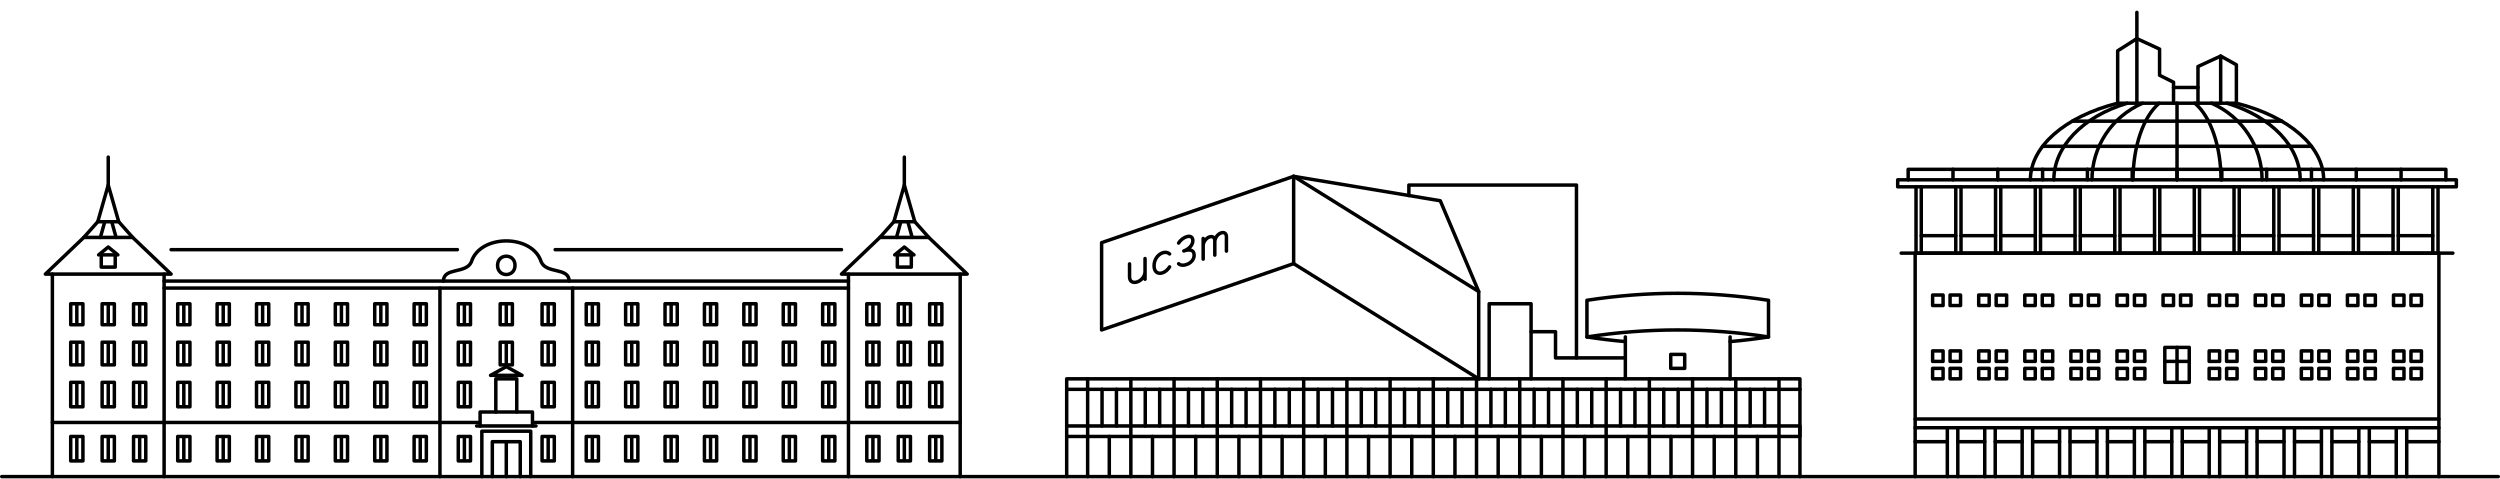
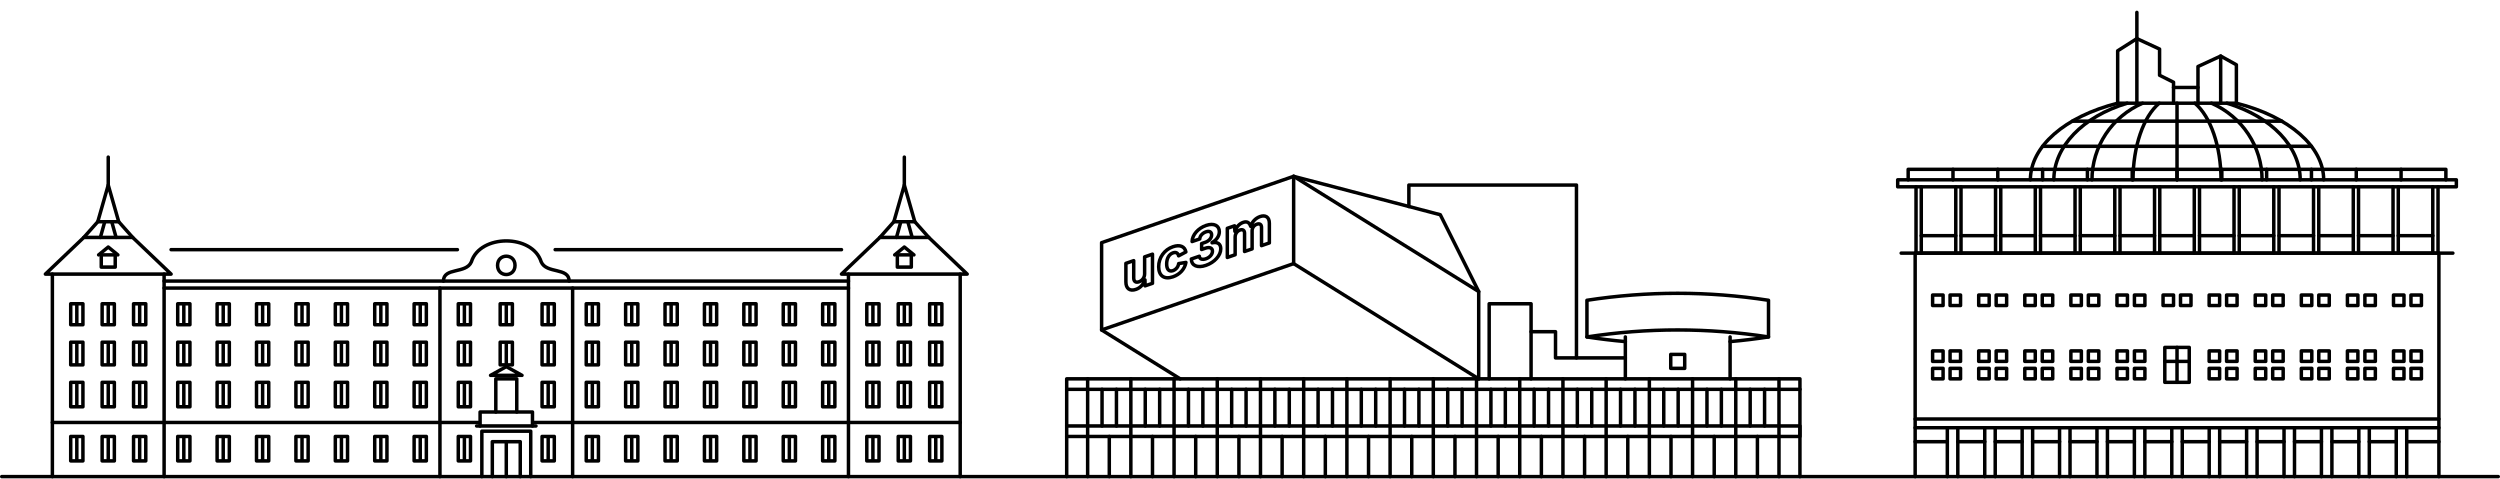
<svg xmlns="http://www.w3.org/2000/svg" fill="none" stroke="currentColor" stroke-linecap="round" stroke-linejoin="round" stroke-width="2" viewBox="-1 -1 1432 274">
  <path d="M29 272V156h-4l22-21h28l22 21h-4v116" />
  <path d="M29 156h64" />
  <path d="m47 135 8-9 6-21 6 21 8 9" />
  <path d="M55 126h12" />
  <path d="m56.5 135 2.5-9m6.5 9-2.5-9" />
  <path d="M61 105V89" />
  <path d="M57 152v-7h8v7Z" />
  <path d="m55.5 145 5.5-4.5 5.5 4.5" />
  <path d="M485 272V156h-4l22-21h28l22 21h-4v116" />
  <path d="M485 156h64" />
  <path d="m503 135 8-9 6-21 6 21 8 9" />
  <path d="M511 126h12" />
  <path d="m512.5 135 2.5-9m6.5 9-2.5-9" />
  <path d="M517 105V89" />
  <path d="M513 152v-7h8v7Z" />
  <path d="m511.5 145 5.5-4.5 5.5 4.5" />
  <path d="M93 160h392" />
  <path d="M93 164h392" />
  <path d="M97 142h164" />
  <path d="M317 142h164" />
  <path d="M251 164v108" />
  <path d="M327 164v108" />
  <path d="M253 160c0-8 13-4 16-11 5-16 35-16 40 0 3 7 16 3 16 11" />
  <path d="M284 151c0 7 10 7 10 0s-10-7-10 0" />
  <path d="M29 241h244" />
  <path d="M305 241h244" />
  <path d="M39.5 263v-14h7v14Zm3.5 0v-14m14.5 14v-14h7v14Zm3.5 0v-14m14.5 14v-14h7v14Zm3.5 0v-14m21.79 14v-14h7v14Zm3.5 0v-14m19.07 14v-14h7v14Zm3.5 0v-14m19.07 14v-14h7v14Zm3.5 0v-14m19.07 14v-14h7v14Zm3.5 0v-14m19.07 14v-14h7v14Zm3.5 0v-14m19.07 14v-14h7v14Zm3.5 0v-14m19.07 14v-14h7v14Zm3.5 0v-14m21.79 14v-14h7v14Zm3.5 0v-14m44.5 14v-14h7v14Zm3.5 0v-14m21.79 14v-14h7v14Zm3.5 0v-14m19.07 14v-14h7v14Zm3.5 0v-14m19.07 14v-14h7v14Zm3.5 0v-14m19.07 14v-14h7v14Zm3.5 0v-14m19.07 14v-14h7v14Zm3.5 0v-14m19.07 14v-14h7v14Zm3.5 0v-14m19.07 14v-14h7v14Zm3.5 0v-14m21.79 14v-14h7v14Zm3.5 0v-14m14.5 14v-14h7v14Zm3.5 0v-14m14.5 14v-14h7v14Zm3.5 0v-14" />
  <path d="M39.5 232v-14h7v14Zm3.5 0v-14m14.5 14v-14h7v14Zm3.5 0v-14m14.5 14v-14h7v14Zm3.5 0v-14m21.79 14v-14h7v14Zm3.5 0v-14m19.07 14v-14h7v14Zm3.5 0v-14m19.07 14v-14h7v14Zm3.5 0v-14m19.07 14v-14h7v14Zm3.5 0v-14m19.07 14v-14h7v14Zm3.5 0v-14m19.07 14v-14h7v14Zm3.5 0v-14m19.07 14v-14h7v14Zm3.5 0v-14m21.79 14v-14h7v14Zm3.5 0v-14m44.5 14v-14h7v14Zm3.5 0v-14m21.79 14v-14h7v14Zm3.5 0v-14m19.07 14v-14h7v14Zm3.5 0v-14m19.07 14v-14h7v14Zm3.5 0v-14m19.07 14v-14h7v14Zm3.5 0v-14m19.07 14v-14h7v14Zm3.5 0v-14m19.07 14v-14h7v14Zm3.5 0v-14m19.07 14v-14h7v14Zm3.5 0v-14m21.79 14v-14h7v14Zm3.5 0v-14m14.5 14v-14h7v14Zm3.5 0v-14m14.5 14v-14h7v14Zm3.5 0v-14" />
  <path d="M39.5 208v-13h7v13Zm3.5 0v-13m14.5 13v-13h7v13Zm3.5 0v-13m14.5 13v-13h7v13Zm3.5 0v-13m21.79 13v-13h7v13Zm3.5 0v-13m19.07 13v-13h7v13Zm3.5 0v-13m19.07 13v-13h7v13Zm3.5 0v-13m19.07 13v-13h7v13Zm3.5 0v-13m19.07 13v-13h7v13Zm3.5 0v-13m19.07 13v-13h7v13Zm3.5 0v-13m19.07 13v-13h7v13Zm3.5 0v-13m21.79 13v-13h7v13Zm3.5 0v-13m20.5 13v-13h7v13Zm3.5 0v-13m20.5 13v-13h7v13Zm3.5 0v-13m21.79 13v-13h7v13Zm3.5 0v-13m19.07 13v-13h7v13Zm3.5 0v-13m19.07 13v-13h7v13Zm3.5 0v-13m19.07 13v-13h7v13Zm3.5 0v-13m19.07 13v-13h7v13Zm3.5 0v-13m19.07 13v-13h7v13Zm3.5 0v-13m19.07 13v-13h7v13Zm3.5 0v-13m21.79 13v-13h7v13Zm3.5 0v-13m14.5 13v-13h7v13Zm3.5 0v-13m14.5 13v-13h7v13Zm3.5 0v-13" />
  <path d="M39.5 185v-12h7v12Zm3.5 0v-12m14.5 12v-12h7v12Zm3.5 0v-12m14.5 12v-12h7v12Zm3.5 0v-12m21.79 12v-12h7v12Zm3.5 0v-12m19.07 12v-12h7v12Zm3.5 0v-12m19.07 12v-12h7v12Zm3.5 0v-12m19.07 12v-12h7v12Zm3.5 0v-12m19.07 12v-12h7v12Zm3.5 0v-12m19.07 12v-12h7v12Zm3.5 0v-12m19.07 12v-12h7v12Zm3.5 0v-12m21.79 12v-12h7v12Zm3.5 0v-12m20.5 12v-12h7v12Zm3.5 0v-12m20.5 12v-12h7v12Zm3.5 0v-12m21.79 12v-12h7v12Zm3.5 0v-12m19.07 12v-12h7v12Zm3.5 0v-12m19.07 12v-12h7v12Zm3.5 0v-12m19.07 12v-12h7v12Zm3.5 0v-12m19.07 12v-12h7v12Zm3.5 0v-12m19.07 12v-12h7v12Zm3.5 0v-12m19.07 12v-12h7v12Zm3.5 0v-12m21.79 12v-12h7v12Zm3.5 0v-12m14.5 12v-12h7v12Zm3.5 0v-12m14.5 12v-12h7v12Zm3.5 0v-12" />
  <path d="M275 272v-26h28v26" />
  <path d="M272 243h34" />
  <path d="M281 272v-20h16v20" />
  <path d="M289 272v-20" />
  <path d="M274 243v-8h30v8" />
  <path d="M283 235v-19h12v19" />
  <path d="m280 214 9-5 9 5Z" />
  <path d="M610 272v-56h420v56" />
  <path d="M610 222h420" />
  <path d="M610 243h420v6H610" />
  <path d="M622 272v-56m24.75 56v-56m24.75 56v-56m24.75 56v-56M721 272v-56m24.75 56v-56m24.75 56v-56m24.75 56v-56M820 272v-56m24.75 56v-56m24.75 56v-56m24.75 56v-56M919 272v-56m24.75 56v-56m24.75 56v-56m24.75 56v-56m24.75 56v-56" />
  <path d="M630.25 243v-21m8.25 21v-21m16.5 21v-21m8.25 21v-21m16.5 21v-21m8.25 21v-21m16.5 21v-21m8.25 21v-21m16.5 21v-21m8.25 21v-21m16.5 21v-21m8.25 21v-21m16.5 21v-21m8.25 21v-21m16.5 21v-21m8.25 21v-21m16.5 21v-21m8.25 21v-21m16.5 21v-21m8.25 21v-21m16.5 21v-21m8.25 21v-21m16.5 21v-21m8.25 21v-21m16.5 21v-21m8.25 21v-21m16.5 21v-21m8.25 21v-21m16.5 21v-21m8.25 21v-21m16.5 21v-21m8.25 21v-21" />
  <path d="M634.4 272v-23m24.75 23v-23m24.75 23v-23m24.75 23v-23m24.75 23v-23m24.75 23v-23m24.75 23v-23m24.75 23v-23m24.75 23v-23m24.75 23v-23m24.75 23v-23m24.75 23v-23m24.75 23v-23m24.75 23v-23m24.75 23v-23m24.75 23v-23" />
  <path d="M630 188v-50l110-38v50Z" />
  <path d="m740 100 106 66v50" />
  <path d="m740 150 106 66" />
-   <path d="m740 100 84 14 22 52" />
-   <path d="M646 150.16v7.4c0 5.92 8.88 2.85 8.88-3.07v-7.4 11.84" />
-   <path d="M668.94 144.46c-2.96-2.68-8.88.84-8.88 6.76s5.92 5.36 8.88.64" />
-   <path d="M674.12 138.23c2.22-3.73 8.14-5.78 8.14-1.34 0 2.96-2.96 5.1-5.18 5.86 2.96-1.02 5.92-.93 5.92 2.4 0 4.81-6.66 7.11-8.88 4.92" />
-   <path d="M688.18 147.43v-11.84 3.7c.74-4.7 6.66-6.74 6.66-2.3v8.14-8.14c.74-4.7 6.66-6.74 6.66-2.3v8.14" />
-   <path d="M806 111v-6h96v99" />
+   <path d="m740 100 84 22 22 44" />
+   <path d="m630 188 45 28" />
+   <path d="M806 117.29V105h96v99" />
  <path d="M852 216v-43h24v43" />
  <path d="M876 189h14v15h40" />
  <path d="M908 192v-21q52-8 104 0v21q-52-8-104 0" />
  <path d="M908 192q11 1.69 22 2.67m60 0q11-.98 22-2.67" />
  <path d="M930 216v-24m60 24v-24" />
  <path d="M956 210v-8h8v8Z" />
+   <path d="M649.66 164.76c2.54-.87 4.24-2.78 5.18-5.46l.06 3.44 4.24-1.46v-16.69l-4.5 1.55v9.66a4.8 4.8 0 0 1-3.24 4.61c-1.88.65-3.01-.19-3.01-2.27v-9.84l-4.48 1.55v10.61c0 3.91 2.28 5.5 5.75 4.3" />
+   <path d="M670.86 157.56c4-1.38 6.82-4.52 7.44-8.25l-4.16.68a5 5 0 0 1-3.24 4.03c-2.39.83-3.64-.85-3.64-3.83 0-3.02 1.25-5.52 3.64-6.35 1.73-.6 2.84.09 3.21 1.7l4.16-2.22c-.62-3.21-3.46-4.35-7.41-2.99a12 12 0 0 0-8.17 11.45c0 5.14 3.14 7.52 8.17 5.78" />
+   <path d="M689.75 151c4.96-1.71 8.5-5.67 8.5-9.46 0-2.76-1.73-4.15-4.97-3.46v-.16c2.46-1.33 4.16-3.68 4.16-6.17 0-3.48-3.04-5.19-7.61-3.61-4.52 1.56-7.94 5.4-8 9.22l4.39-1.51c.04-1.75 1.64-3.39 3.58-4.06 1.93-.67 3.22.05 3.22 1.77 0 1.77-1.5 3.5-3.67 4.25l-2.06.71v3.39l2.06-.71c2.58-.89 4.15-.15 4.15 1.68 0 1.81-1.54 3.58-3.73 4.34-2.11.73-3.72.19-3.79-1.45l-4.59 1.58c.06 3.85 3.53 5.32 8.36 3.65" />
+   <path d="m702.01 146.47 4.48-1.55v-10.09c0-2 1.21-3.52 2.79-4.07 1.52-.53 2.6.15 2.6 1.78v10.52l4.33-1.5v-10.27a4 4 0 0 1 2.74-3.87c1.51-.52 2.65 0 2.65 1.88v10.4l4.49-1.55v-11.26c0-3.62-2.27-4.9-5.33-3.84a8.6 8.6 0 0 0-5.36 5.6c-.78-2.27-2.16-3-4.3-2.27-2 .7-3.86 2.4-4.76 5.14l-.18-3.17-4.15 1.43Z" />
  <path d="M1096 272V144h300v128" />
  <path d="M1114.43 272v-28m6 0v28m15.43 0v-28m6 0v28m15.43 0v-28m6 0v28m15.42 0v-28m6 0v28m15.43 0v-28m6 0v28m15.43 0v-28m6 0v28m15.43 0v-28m6 0v28m15.43 0v-28m6 0v28m15.43 0v-28m6 0v28m15.43 0v-28m6 0v28m15.42 0v-28m6 0v28m15.43 0v-28m6 0v28m15.43 0v-28m6 0v28" />
  <path d="M1096 244h300" />
  <path d="M1096 239h300" />
  <path d="M1096 252h18.43m6 0h15.43m6 0h15.43m6 0h15.42m6 0h15.43m6 0h15.43m6 0H1243m6 0h15.43m6 0h15.43m6 0h15.43m6 0h15.42m6 0h15.43m6 0h15.43m6 0H1396" />
  <path d="M1088 144h316" />
  <path d="M1096.5 144v-38m3 0v38m19.77 0v-38m3 0v38m19.77 0v-38m3 0v38m19.77 0v-38m3 0v38m19.77 0v-38m3 0v38m19.77 0v-38m3 0v38m19.77 0v-38m3 0v38m19.76 0v-38m3 0v38m19.77 0v-38m3 0v38m19.77 0v-38m3 0v38m19.77 0v-38m3 0v38m19.77 0v-38m3 0v38m19.77 0v-38m3 0v38m19.77 0v-38m3 0v38" />
  <path d="M1099.5 134h19.77m3 0h19.77m3 0h19.77m3 0h19.77m3 0h19.77m3 0h19.77m3 0h19.76m3 0h19.77m3 0h19.77m3 0h19.77m3 0h19.77m3 0h19.77m3 0h19.77" />
  <path d="M1086 106h320v-4h-320Z" />
  <path d="M1106 174h6v-6h-6Zm10 0h6v-6h-6Zm16.4 0h6v-6h-6Zm10 0h6v-6h-6Zm16.4 0h6v-6h-6Zm10 0h6v-6h-6Zm16.4 0h6v-6h-6Zm10 0h6v-6h-6Zm16.4 0h6v-6h-6Zm10 0h6v-6h-6Zm16.4 0h6v-6h-6Zm10 0h6v-6h-6Zm16.4 0h6v-6h-6Zm10 0h6v-6h-6Zm16.4 0h6v-6h-6Zm10 0h6v-6h-6Zm16.4 0h6v-6h-6Zm10 0h6v-6h-6Zm16.4 0h6v-6h-6Zm10 0h6v-6h-6Zm16.4 0h6v-6h-6Zm10 0h6v-6h-6Z" />
  <path d="M1106 216h6v-6h-6Zm10 0h6v-6h-6Zm-10-10h6v-6h-6Zm10 0h6v-6h-6Zm16.4 10h6v-6h-6Zm10 0h6v-6h-6Zm-10-10h6v-6h-6Zm10 0h6v-6h-6Zm16.4 10h6v-6h-6Zm10 0h6v-6h-6Zm-10-10h6v-6h-6Zm10 0h6v-6h-6Zm16.4 10h6v-6h-6Zm10 0h6v-6h-6Zm-10-10h6v-6h-6Zm10 0h6v-6h-6Zm16.4 10h6v-6h-6Zm10 0h6v-6h-6Zm-10-10h6v-6h-6Zm10 0h6v-6h-6Zm42.8 10h6v-6h-6Zm10 0h6v-6h-6Zm-10-10h6v-6h-6Zm10 0h6v-6h-6Zm16.4 10h6v-6h-6Zm10 0h6v-6h-6Zm-10-10h6v-6h-6Zm10 0h6v-6h-6Zm16.4 10h6v-6h-6Zm10 0h6v-6h-6Zm-10-10h6v-6h-6Zm10 0h6v-6h-6Zm16.4 10h6v-6h-6Zm10 0h6v-6h-6Zm-10-10h6v-6h-6Zm10 0h6v-6h-6Zm16.4 10h6v-6h-6Zm10 0h6v-6h-6Zm-10-10h6v-6h-6Zm10 0h6v-6h-6Z" />
  <path d="M1239 218v-20h14v20Z" />
  <path d="M1246 218v-20m-7 8h14" />
  <path d="M1092 102v-6h308v6" />
  <path d="M1117.67 102v-6m25.66 6v-6m25.67 6v-6m25.67 6v-6m25.66 6v-6m25.67 6v-6m25.67 6v-6m25.66 6v-6m25.67 6v-6m25.67 6v-6m25.66 6v-6" />
  <path d="M1162 102c0-19 19.6-36.2 50-43.89" />
  <path d="M1330 102c0-19-19.6-36.2-50-43.89" />
  <path d="M1169.01 82.8h153.98m-136.98-14.4h119.98" />
  <path d="M1175.44 102c0-19 16.47-36.2 42-43.89" />
  <path d="M1197.28 102c0-19 11.37-36.2 29-43.89" />
  <path d="M1220.8 102c0-19 5.88-36.2 15-43.89" />
  <path d="M1246 102V58.11" />
  <path d="M1271.2 102c0-19-5.88-36.2-15-43.89" />
  <path d="M1294.72 102c0-19-11.37-36.2-29-43.89" />
  <path d="M1316.56 102c0-19-16.47-36.2-42-43.89" />
  <path d="M1212 58.11v-30l11-7 13 6v15l8 4v12Z" />
  <path d="M1223 21.11v37" />
  <path d="M1258 58.11v-21l13-6 9 5v22Z" />
  <path d="M1271 31.11v27" />
  <path d="M1244 58.11h14" />
  <path d="M1244 49.11h14" />
  <path d="M1223 21.11v-15" />
  <path d="M0 272h1430" />
</svg>
